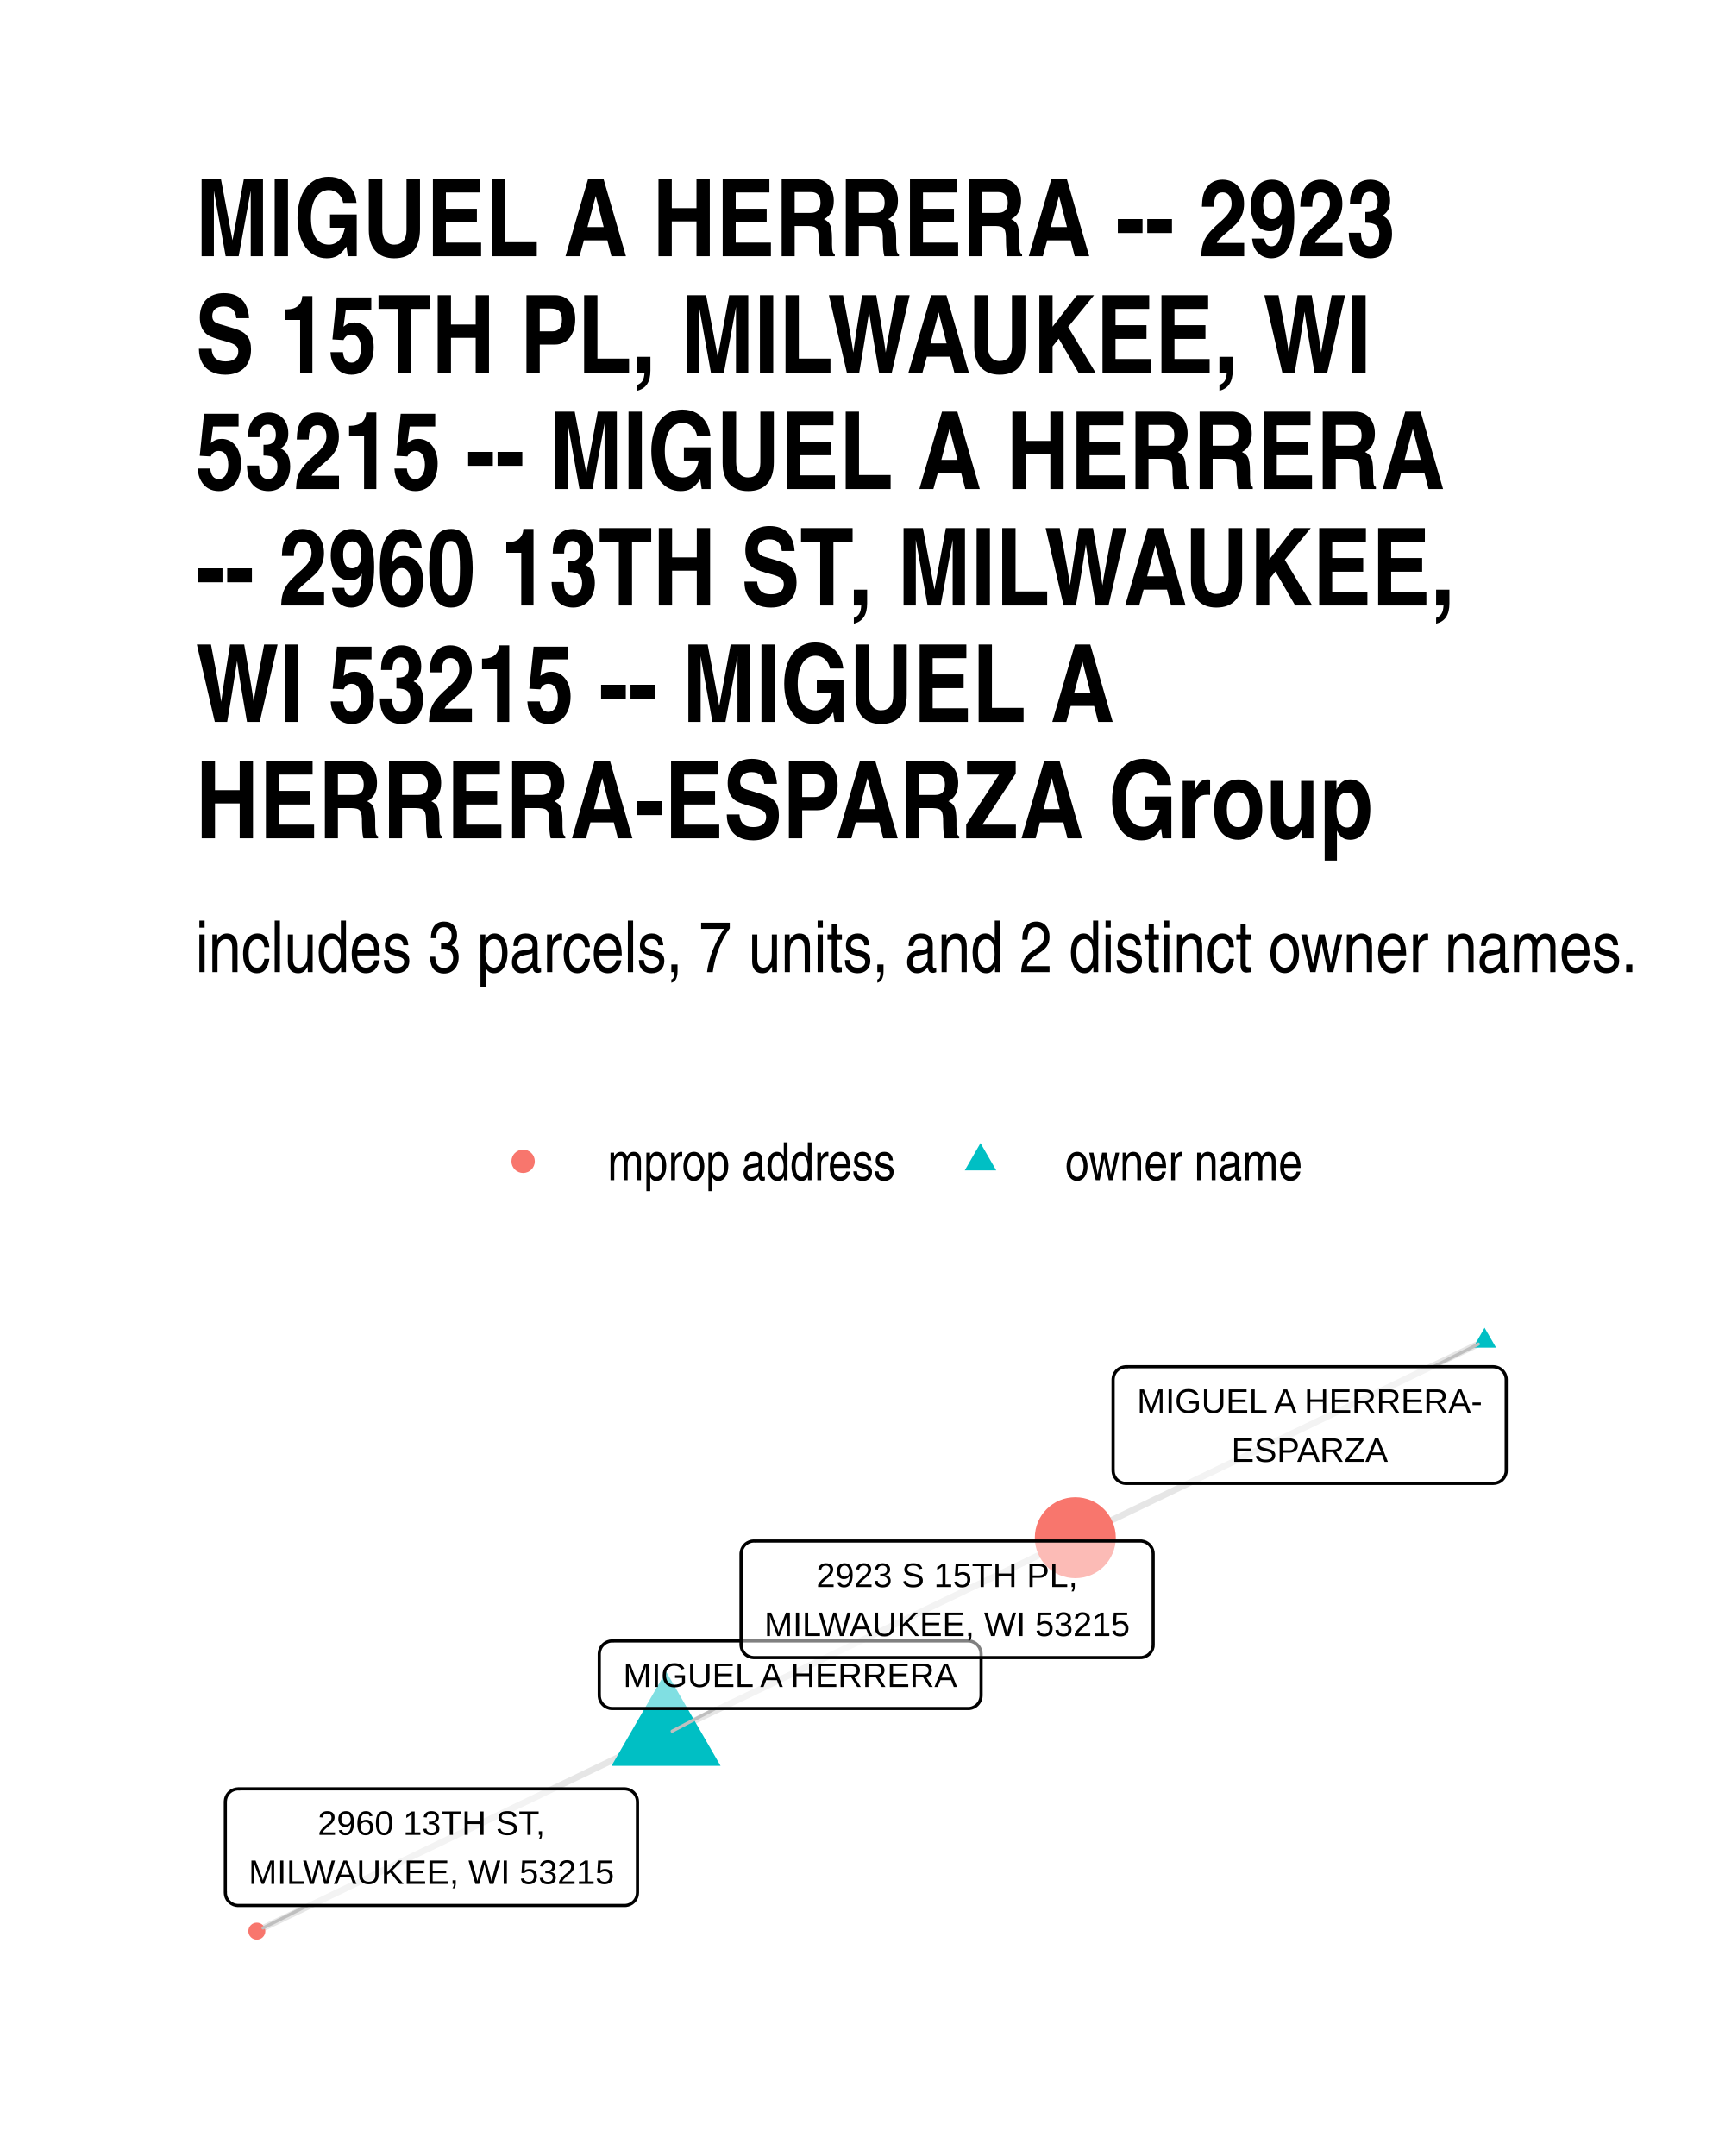
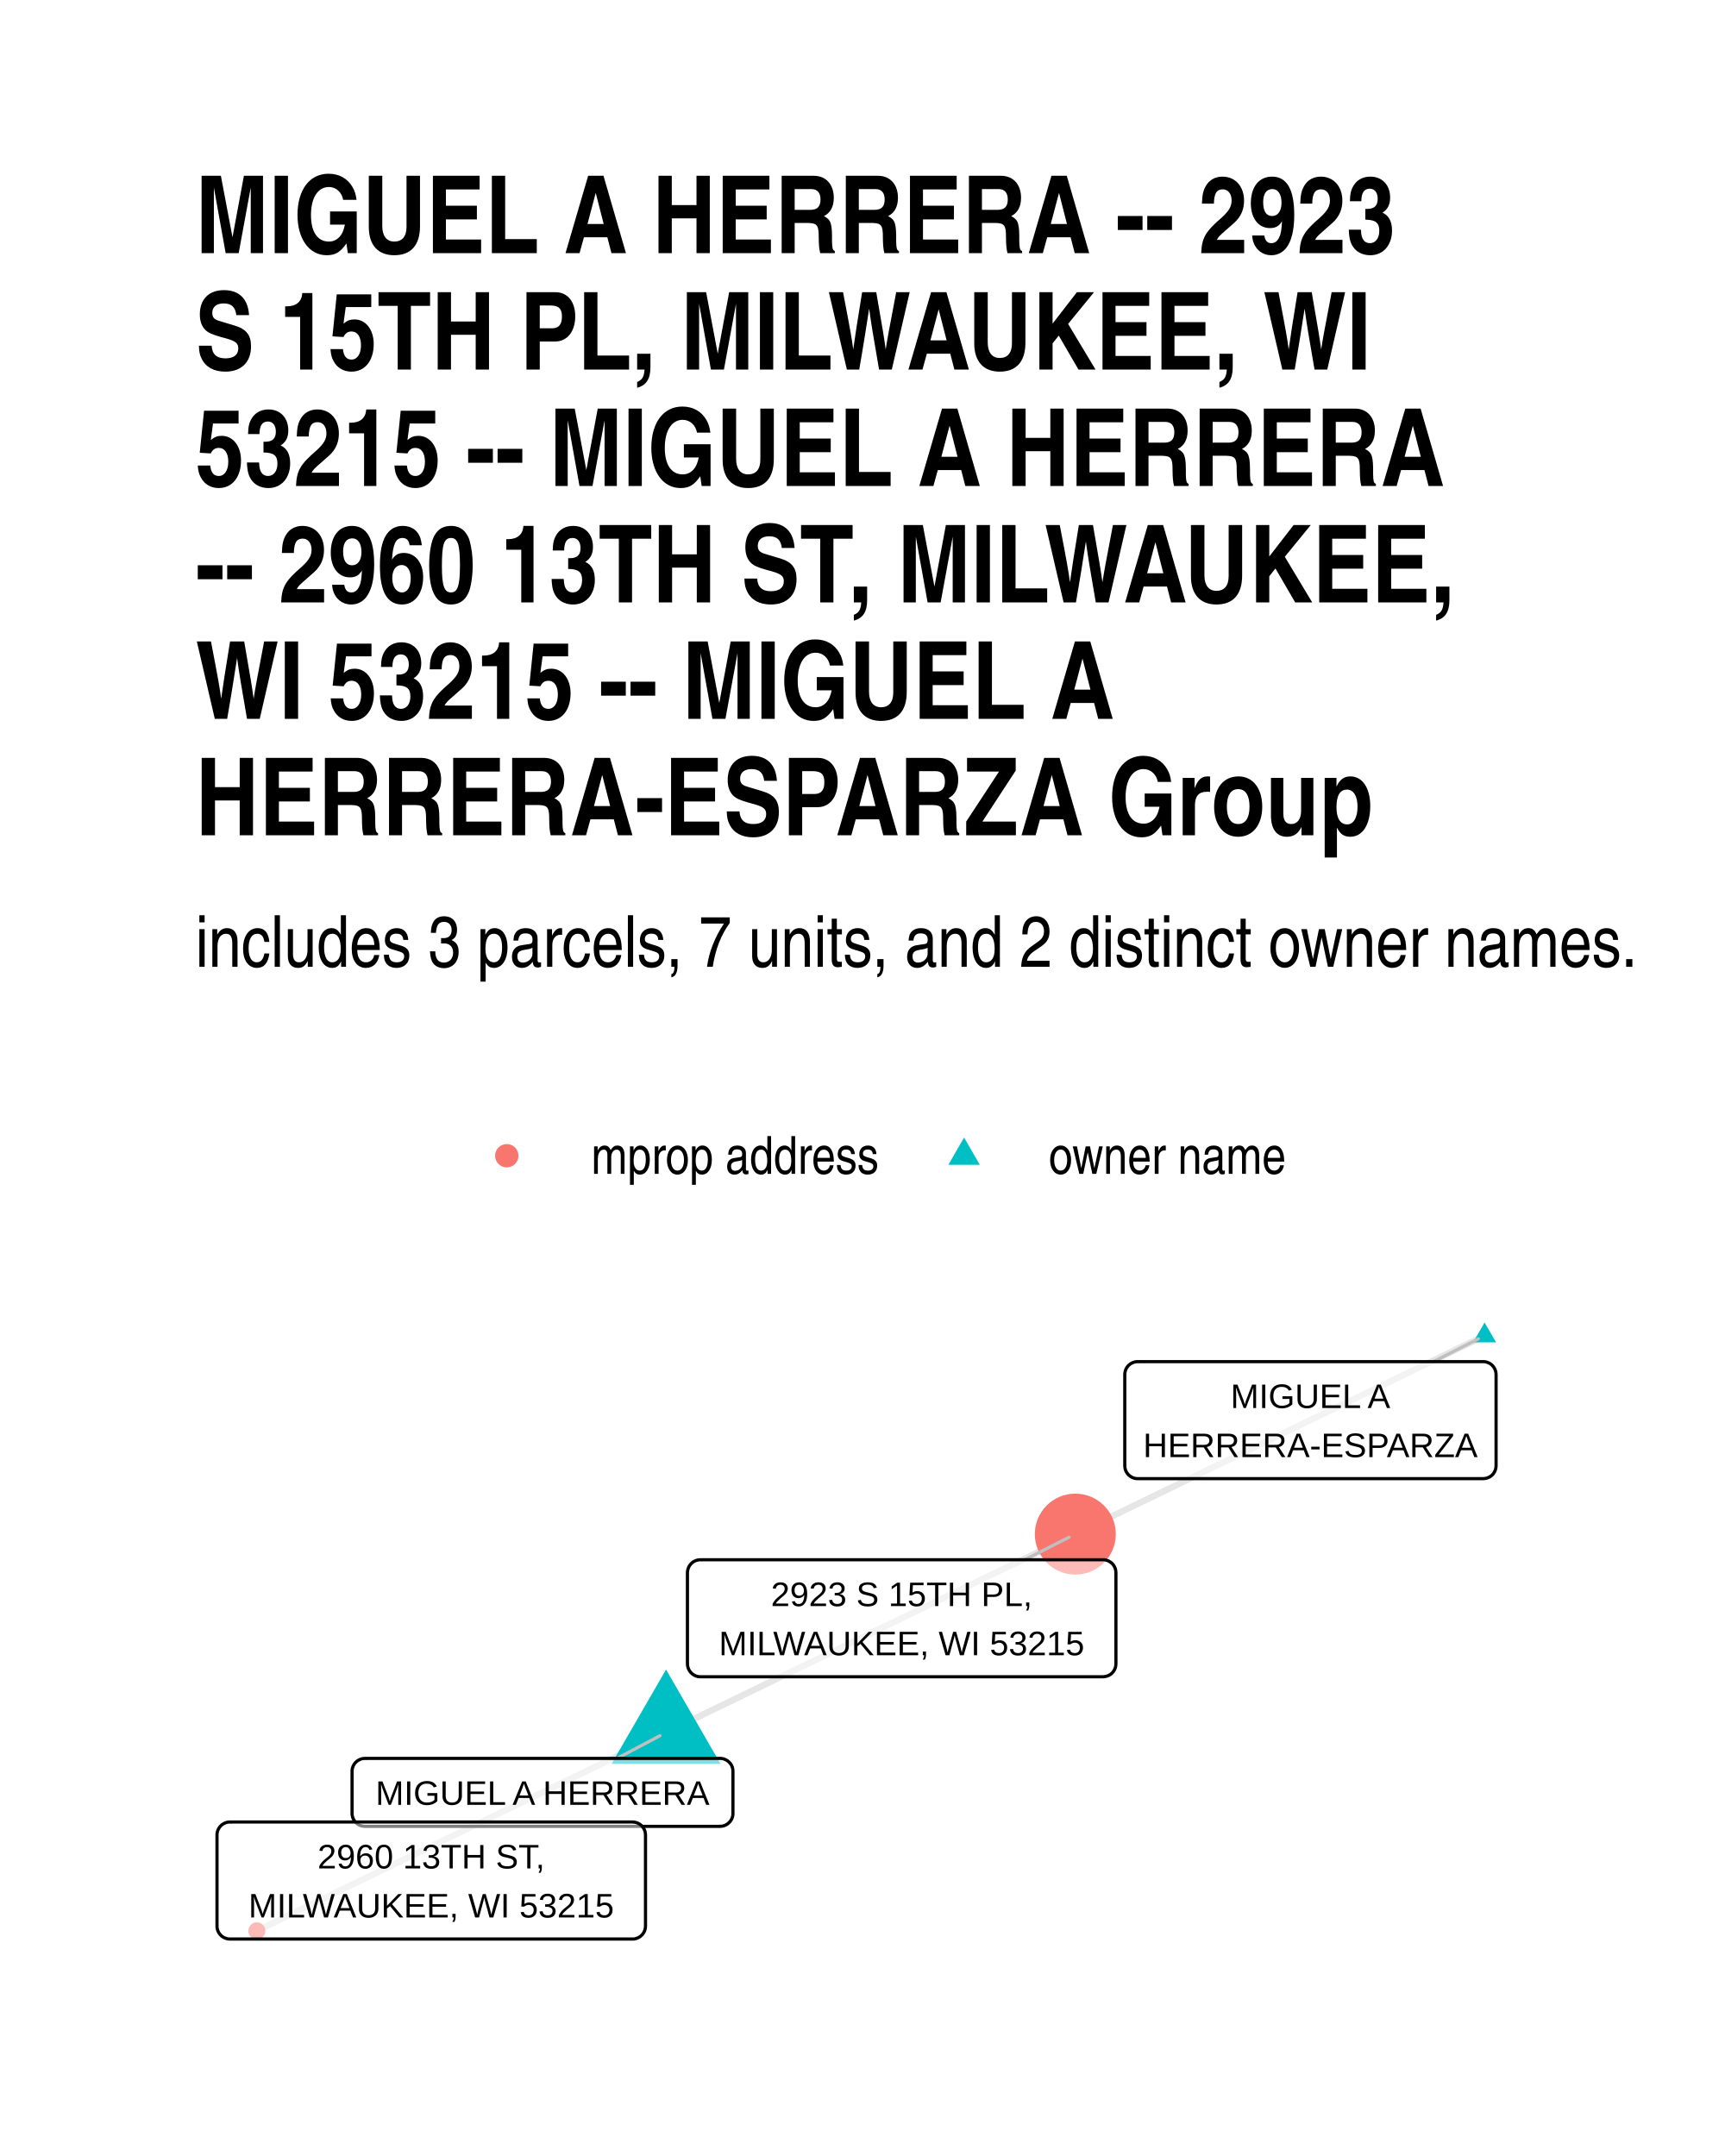
<svg xmlns="http://www.w3.org/2000/svg" width="384" height="480" class="svglite" viewBox="0 0 288 360">
  <defs>
-     <style>.svglite line,.svglite polyline,.svglite polygon,.svglite path,.svglite circle{fill:none;stroke:#000000;stroke-linecap:round;stroke-linejoin:round;stroke-miterlimit:10.00}</style>
+     <style>.svglite line,.svglite polyline,.svglite polygon,.svglite path,.svglite circle{fill:none;stroke:#000000;stroke-linecap:round;stroke-linejoin:round;stroke-miterlimit:10.00}.svglite text{white-space:pre}</style>
  </defs>
  <rect width="100%" height="100%" style="stroke-linecap:round;stroke-linejoin:round;stroke-miterlimit:10.00;stroke:none;fill:#FFFFFF" />
  <defs>
    <clipPath id="cpMC4wMHwyODguMDB8MC4wMHwzNjAuMDA=">
      <path d="M0 0h288v360H0z" />
    </clipPath>
  </defs>
  <g clip-path="url(#cpMC4wMHwyODguMDB8MC4wMHwzNjAuMDA=)">
    <path d="M0 0h288v360H0z" style="stroke-width:1.07;stroke:none;fill:#FFFFFF" />
  </g>
  <defs>
-     <clipPath id="cpMzIuNjN8MjU4LjExfDIxOC45OHwzMjcuMzc=">
-       <path d="M32.63 218.98h225.48v108.39H32.63z" />
+     <clipPath id="cpMzIuNjN8MjU4LjExfDIxOC4wNnwzMjcuMzc=">
+       <path d="M32.63 218.06h225.48v109.31H32.63z" />
    </clipPath>
  </defs>
-   <g clip-path="url(#cpMzIuNjN8MjU4LjExfDIxOC45OHwzMjcuMzc=)">
-     <path d="m111.2 289.6.69-.33.69-.33.69-.33.69-.34.69-.33.69-.33.69-.33.69-.33.7-.34.69-.33.69-.33.69-.33.69-.33.69-.33.69-.34.69-.33.69-.33.69-.33.69-.33.69-.33.69-.34.69-.33.69-.33.69-.33.69-.33.69-.34.69-.33.69-.33.69-.33.69-.33.69-.33.69-.34.69-.33.69-.33.69-.33.69-.33.69-.33.69-.34.69-.33.69-.33.69-.33.69-.33.69-.34.69-.33.69-.33.69-.33.69-.33.69-.33.69-.34.69-.33.69-.33.69-.33.69-.33.69-.33.69-.34.69-.33.69-.33.69-.33.69-.33.69-.34.69-.33.7-.33.69-.33.69-.33.69-.33.69-.34.69-.33.69-.33.69-.33.69-.33.69-.33.69-.34.69-.33.69-.33.69-.33.69-.33.69-.34.69-.33.69-.33.69-.33.69-.33.69-.33.69-.34.69-.33.69-.33.69-.33.69-.33.69-.33.69-.34.69-.33.69-.33.69-.33.69-.33.69-.34.69-.33.69-.33.69-.33.69-.33.69-.33m68.33-32.85-.69.33-.69.33-.69.34-.69.33-.69.33-.69.33-.69.33-.69.34-.69.33-.69.33-.69.33-.69.33-.69.33-.69.34-.69.33-.69.33-.69.33-.69.33-.69.33-.69.34-.69.33-.69.33-.69.33-.69.33-.69.34-.69.33-.69.33-.69.33-.69.33-.69.33-.69.34-.69.33-.69.33-.69.33-.69.33-.69.33-.69.34-.7.33-.69.33-.69.33-.69.33-.69.34-.69.33-.69.33-.69.33-.69.33-.69.33-.69.34-.69.33-.69.33-.69.33-.69.33-.69.33-.69.34-.69.33-.69.33-.69.33-.69.33-.69.34-.69.33-.69.33-.69.33-.69.33-.69.33-.69.34-.69.33-.69.33-.69.33-.69.33-.69.33-.69.34-.69.33-.69.33-.69.33-.69.33-.69.34-.69.33-.69.33-.69.33-.69.33-.69.33-.69.34-.69.33-.69.33-.7.33-.69.33-.69.33-.69.34-.69.33-.69.33-.69.33-.69.33-.69.34-.69.33-.69.33-.69.33-.69.33-.69.33-.69.34M111.2 289.6l-.69.33-.69.33-.69.34-.69.33-.69.33-.69.33-.69.33-.69.33-.69.34-.69.33-.69.33-.69.33-.69.33-.69.34-.69.33-.69.33-.69.33-.69.33-.69.33-.69.34-.69.33-.69.33-.69.33-.69.33-.69.33-.69.34-.69.33-.69.33-.69.33-.69.33-.69.34-.69.33-.69.33-.69.33-.69.33-.69.33-.69.34-.69.33-.69.33-.69.33-.69.33-.69.33-.69.34-.69.33-.69.33-.69.33-.69.33-.69.34-.69.33-.69.33-.7.33-.69.33-.69.33-.69.34-.69.33-.69.33-.69.33-.69.33-.69.33-.69.34-.69.33-.69.33-.69.33-.69.33-.69.34-.69.33-.69.33-.69.33-.69.33-.69.33-.69.34-.69.33-.69.33-.69.33-.69.33-.69.34-.69.33-.69.33-.69.33-.69.33-.69.33-.69.34-.69.33-.69.33-.69.33-.69.33-.69.33-.69.34-.69.33-.69.33-.69.33-.69.33-.69.34-.69.33-.69.33-.69.33-.69.33-.69.33-.69.34" style="stroke-width:1.07;stroke:#000000;stroke-opacity:0.10;stroke-linecap:butt" />
-     <path d="m111.2 279.09 9.1 15.76h-18.2zm136.66-57.39 1.92 3.32h-3.83z" style="stroke-width:0.71;stroke:none;fill:#00BFC4" />
-     <circle cx="179.53" cy="256.76" r="6.76" style="stroke-width:0.71;stroke:none;fill:#F8766D" />
-     <circle cx="42.88" cy="322.45" r="1.42" style="stroke-width:0.71;stroke:none;fill:#F8766D" />
-     <path d="m119.45 285.28-7.23 3.79m127.09-60.86 7.51-3.78M51.38 318.17l-7.46 3.75" style="stroke-width:0.53;stroke:#BFBFBF" />
-     <path d="M102.21 285.28h59.43-.09l.35-.01.34-.07.32-.13.3-.17.27-.22.23-.26.19-.29.13-.32.09-.34.03-.35h0v-6.96h0l-.03-.35-.09-.33-.13-.32-.19-.3-.23-.26-.27-.22-.3-.17-.32-.13-.34-.07-.26-.01h-59.43l.26.01-.34-.01-.35.04-.33.1-.32.15-.28.2-.25.24-.21.27-.16.31-.11.33-.06.35-.01.17v6.96l.01-.17v.35l.06.34.11.33.16.31.21.27.25.24.28.2.32.15.33.1.35.04z" style="stroke-width:0.53;fill:#FFFFFF;fill-opacity:0.50" />
-     <text x="131.92" y="281.68" lengthAdjust="spacingAndGlyphs" style="font-size:5.69px;font-family:Arial" text-anchor="middle" textLength="56.54">MIGUEL A HERRERA</text>
-     <path d="M188 247.69h61.31-.08l.34-.02.34-.07.33-.12.3-.17.27-.22.23-.26.19-.3.13-.32.09-.33.02-.35h0v-15.16h0l-.02-.34-.09-.34-.13-.32-.19-.29-.23-.27-.27-.21-.3-.18-.33-.12-.34-.07-.26-.02H188l.26.02-.35-.02-.34.05-.34.09-.31.15-.29.2-.25.24-.21.28-.16.31-.11.33-.05.34-.01.17v15.16l.01-.17v.34l.05.35.11.33.16.3.21.28.25.24.29.2.31.15.34.1.34.04z" style="stroke-width:0.53;fill:#FFFFFF;fill-opacity:0.50" />
-     <text x="218.66" y="235.9" lengthAdjust="spacingAndGlyphs" style="font-size:5.69px;font-family:Arial" text-anchor="middle" textLength="58.44">MIGUEL A HERRERA-</text>
-     <text x="218.66" y="244.09" lengthAdjust="spacingAndGlyphs" style="font-size:5.69px;font-family:Arial" text-anchor="middle" textLength="26.55">ESPARZA</text>
-     <path d="M125.88 276.78h64.49-.08l.34-.01.34-.07.33-.13.3-.17.27-.22.23-.26.19-.29.13-.32.09-.34.02-.35h0v-15.15h0l-.02-.35-.09-.34-.13-.32-.19-.29-.23-.26-.27-.22-.3-.18-.33-.12-.34-.07-.26-.01h-64.49l.26.01-.34-.01-.35.04-.33.1-.32.15-.28.19-.25.24-.21.28-.16.31-.11.33-.06.34-.01.18v15.15l.01-.17v.35l.06.34.11.33.16.31.21.28.25.24.28.19.32.15.33.1.35.04z" style="stroke-width:0.53;fill:#FFFFFF;fill-opacity:0.50" />
-     <text x="158.13" y="264.99" lengthAdjust="spacingAndGlyphs" style="font-size:5.69px;font-family:Arial" text-anchor="middle" textLength="43.6">2923 S 15TH PL,</text>
-     <text x="158.13" y="273.18" lengthAdjust="spacingAndGlyphs" style="font-size:5.69px;font-family:Arial" text-anchor="middle" textLength="61.61">MILWAUKEE, WI 53215</text>
-     <path d="M39.78 318.17h64.49-.09l.35-.01.34-.07.33-.13.3-.17.27-.22.23-.26.18-.29.14-.32.08-.34.03-.35h0v-15.16h0l-.03-.34-.08-.34-.14-.32-.18-.29-.23-.26-.27-.22-.3-.18-.33-.12-.34-.07-.26-.02H39.78l.26.02-.35-.01-.34.04-.34.1-.31.14-.29.2-.25.24-.21.28-.16.31-.11.33-.05.34-.01.17v15.16l.01-.17v.35l.05.34.11.33.16.31.21.27.25.24.29.2.31.15.34.1.34.04z" style="stroke-width:0.53;fill:#FFFFFF;fill-opacity:0.50" />
-     <text x="72.03" y="306.38" lengthAdjust="spacingAndGlyphs" style="font-size:5.69px;font-family:Arial" text-anchor="middle" textLength="38.55">2960 13TH ST,</text>
-     <text x="72.03" y="314.57" lengthAdjust="spacingAndGlyphs" style="font-size:5.69px;font-family:Arial" text-anchor="middle" textLength="61.61">MILWAUKEE, WI 53215</text>
+   <g clip-path="url(#cpMzIuNjN8MjU4LjExfDIxOC4wNnwzMjcuMzc=)">
+     <path d="m111.2 289.28.69-.33.69-.34.69-.33.69-.34.69-.33.69-.34.69-.33.69-.34.7-.33.69-.34.69-.33.69-.34.69-.33.69-.33.69-.34.69-.33.69-.34.69-.33.69-.34.69-.33.69-.34.69-.33.69-.34.69-.33.69-.34.69-.33.69-.33.69-.34.69-.33.69-.34.69-.33.69-.34.69-.33.69-.34.69-.33.69-.34.69-.33.69-.33.69-.34.69-.33.69-.34.69-.33.69-.34.69-.33.69-.34.69-.33.69-.34.69-.33.69-.34.69-.33.69-.33.69-.34.69-.33.69-.34.69-.33.69-.34.69-.33.69-.34.69-.33.69-.34.69-.33.7-.33.69-.34.69-.33.69-.34.69-.33.69-.34.69-.33.69-.34.69-.33.69-.34.69-.33.69-.34.69-.33.69-.33.69-.34.69-.33.69-.34.69-.33.69-.34.69-.33.69-.34.69-.33.69-.34.69-.33.69-.33.69-.34.69-.33.69-.34.69-.33.69-.34.69-.33.69-.34.69-.33.69-.34.69-.33.69-.34.69-.33.69-.33m68.33-33.13-.69.34-.69.33-.69.34-.69.33-.69.33-.69.34-.69.33-.69.34-.69.33-.69.34-.69.33-.69.34-.69.33-.69.34-.69.33-.69.33-.69.34-.69.33-.69.34-.69.33-.69.34-.69.33-.69.34-.69.33-.69.34-.69.33-.69.34-.69.33-.69.33-.69.34-.69.33-.69.34-.69.33-.69.34-.69.33-.69.34-.69.33-.7.34-.69.33-.69.33-.69.34-.69.33-.69.34-.69.33-.69.34-.69.33-.69.34-.69.33-.69.34-.69.33-.69.34-.69.33-.69.33-.69.34-.69.33-.69.34-.69.33-.69.34-.69.33-.69.34-.69.33-.69.34-.69.33-.69.33-.69.34-.69.33-.69.34-.69.33-.69.34-.69.33-.69.34-.69.33-.69.34-.69.33-.69.34-.69.33-.69.33-.69.34-.69.33-.69.34-.69.33-.69.34-.69.33-.69.34-.7.33-.69.34-.69.33-.69.34-.69.33-.69.33-.69.34-.69.33-.69.34-.69.33-.69.34-.69.33-.69.34-.69.33-.69.34m-68.33 33.12-.69.33-.69.34-.69.33-.69.34-.69.33-.69.34-.69.33-.69.34-.69.33-.69.34-.69.33-.69.33-.69.34-.69.33-.69.34-.69.33-.69.34-.69.33-.69.34-.69.33-.69.34-.69.33-.69.34-.69.33-.69.33-.69.34-.69.33-.69.34-.69.33-.69.34-.69.33-.69.34-.69.33-.69.34-.69.33-.69.33-.69.34-.69.33-.69.34-.69.33-.69.34-.69.33-.69.34-.69.33-.69.34-.69.33-.69.34-.69.33-.69.33-.69.34-.7.33-.69.34-.69.33-.69.34-.69.33-.69.34-.69.33-.69.34-.69.33-.69.33-.69.34-.69.33-.69.34-.69.33-.69.34-.69.33-.69.34-.69.33-.69.34-.69.33-.69.34-.69.33-.69.33-.69.34-.69.33-.69.34-.69.33-.69.34-.69.33-.69.34-.69.33-.69.34-.69.33-.69.33-.69.34-.69.33-.69.34-.69.33-.69.34-.69.33-.69.34-.69.33-.69.34-.69.33-.69.34-.69.33-.69.33-.69.34-.69.33" style="stroke-width:1.07;stroke:#000000;stroke-opacity:0.10;stroke-linecap:butt" />
+     <path d="m111.2 278.77 9.1 15.76h-18.2zm136.66-57.95 1.92 3.32h-3.83z" style="stroke-width:0.71;stroke:none;fill:#00BFC4" />
+     <circle cx="179.53" cy="256.16" r="6.76" style="stroke-width:0.71;stroke:none;fill:#F8766D" />
+     <circle cx="42.88" cy="322.4" r="1.42" style="stroke-width:0.71;stroke:none;fill:#F8766D" />
+     <path d="m103.01 293.61 7.18-3.79m129.14-62.46 7.49-3.8m-75.74 36.88 7.41-3.76" style="stroke-width:0.53;stroke:#BFBFBF" />
+     <path d="M60.94 304.96h59.27l-.08-.01.35-.01.34-.07.32-.12.3-.18.27-.22.23-.26.19-.29.13-.32.09-.34.02-.34h0v-7.03h0l-.02-.35-.09-.34-.13-.32-.19-.29-.23-.26-.27-.22-.3-.17-.32-.13-.34-.07-.27-.01H60.94l.26.01-.35-.01-.34.04-.34.1-.31.15-.29.2-.25.24-.21.27-.16.31-.11.33-.06.34v7.21-.18.35l.06.34.11.33.16.31.21.28.25.24.29.2.31.15.34.09.34.04z" style="stroke-width:0.53;fill:#FFFFFF;fill-opacity:0.50" />
+     <text x="90.58" y="301.36" lengthAdjust="spacingAndGlyphs" style="font-size:5.69px;font-family:&quot;Liberation Sans&quot;" text-anchor="middle" textLength="56.4">MIGUEL A HERRERA</text>
+     <path d="M189.95 246.9h57.67-.09l.35-.02.34-.07.33-.12.3-.17.27-.22.23-.26.18-.3.14-.32.08-.33.03-.35h0v-15.22h0l-.03-.35-.08-.34-.14-.32-.18-.29-.23-.26-.27-.22-.3-.17-.33-.13-.34-.07-.26-.01h-57.67l.26.01-.35-.01-.34.04-.34.1-.31.15-.29.19-.25.24-.21.28-.16.31-.11.33-.05.34-.01.18v15.22l.01-.18v.35l.05.35.11.33.16.3.21.28.25.24.29.2.31.15.34.1.34.04z" style="stroke-width:0.53;fill:#FFFFFF;fill-opacity:0.50" />
+     <text x="218.78" y="235.1" lengthAdjust="spacingAndGlyphs" style="font-size:5.69px;font-family:&quot;Liberation Sans&quot;" text-anchor="middle" textLength="27.61">MIGUEL A</text>
+     <text x="218.78" y="243.3" lengthAdjust="spacingAndGlyphs" style="font-size:5.69px;font-family:&quot;Liberation Sans&quot;" text-anchor="middle" textLength="54.79">HERRERA-ESPARZA</text>
+     <path d="M116.93 279.98h67.22-.09l.35-.02.34-.07.33-.12.3-.17.27-.22.23-.26.18-.3.14-.32.08-.33.03-.35h0V262.6h0l-.03-.35-.08-.34-.14-.32-.18-.29-.23-.26-.27-.22-.3-.17-.33-.13-.34-.07-.26-.01h-67.22l.26.01-.34-.01-.35.04-.33.1-.32.15-.28.19-.25.25-.21.27-.16.31-.11.33-.06.34-.01.18v15.22l.01-.17v.34l.06.35.11.33.16.3.21.28.25.24.28.2.32.15.33.1.35.04z" style="stroke-width:0.53;fill:#FFFFFF;fill-opacity:0.50" />
+     <text x="150.54" y="268.18" lengthAdjust="spacingAndGlyphs" style="font-size:5.69px;font-family:&quot;Liberation Sans&quot;" text-anchor="middle" textLength="46.92">2923 S 15TH PL,</text>
+     <text x="150.54" y="276.38" lengthAdjust="spacingAndGlyphs" style="font-size:5.69px;font-family:&quot;Liberation Sans&quot;" text-anchor="middle" textLength="64.34">MILWAUKEE, WI 53215</text>
+     <path d="M38.39 323.77h67.22-.09l.35-.01.34-.07.32-.13.3-.17.27-.22.23-.26.19-.29.14-.32.08-.34.03-.35h0v-15.22h0l-.03-.35-.08-.33-.14-.32-.19-.3-.23-.26-.27-.22-.3-.17-.32-.12-.34-.07-.26-.02H38.39l.26.02-.35-.02-.34.04-.34.1-.31.15-.29.2-.25.24-.21.28-.16.3-.11.33-.06.35v15.39-.17.35l.06.34.11.33.16.31.21.27.25.25.29.19.31.15.34.1.34.04z" style="stroke-width:0.53;fill:#FFFFFF;fill-opacity:0.50" />
+     <text x="72" y="311.98" lengthAdjust="spacingAndGlyphs" style="font-size:5.69px;font-family:&quot;Liberation Sans&quot;" text-anchor="middle" textLength="41.99">2960 13TH ST,</text>
+     <text x="72" y="320.17" lengthAdjust="spacingAndGlyphs" style="font-size:5.69px;font-family:&quot;Liberation Sans&quot;" text-anchor="middle" textLength="64.34">MILWAUKEE, WI 53215</text>
  </g>
  <g clip-path="url(#cpMC4wMHwyODguMDB8MC4wMHwzNjAuMDA=)">
-     <circle cx="87.34" cy="193.91" r="1.95" style="stroke-width:0.71;stroke:none;fill:#F8766D" />
-     <path d="m163.7 190.87 2.63 4.56h-5.26z" style="stroke-width:0.71;stroke:none;fill:#00BFC4" />
-     <text x="101.46" y="197.06" lengthAdjust="spacingAndGlyphs" style="font-size:8.80px;font-family:Arial Narrow" textLength="48.12">mprop address</text>
-     <text x="177.82" y="197.06" lengthAdjust="spacingAndGlyphs" style="font-size:8.80px;font-family:Arial Narrow" textLength="39.69">owner name</text>
-     <text x="32.63" y="162.32" lengthAdjust="spacingAndGlyphs" style="font-size:12.00px;font-family:Arial Narrow" textLength="241.29">includes 3 parcels, 7 units, and 2 distinct owner names.</text>
-     <text x="32.63" y="42.78" lengthAdjust="spacingAndGlyphs" style="font-size:18.00px;font-weight:bold;font-family:Arial Narrow" textLength="198.24">MIGUEL A HERRERA -- 2923</text>
-     <text x="32.63" y="62.22" lengthAdjust="spacingAndGlyphs" style="font-size:18.00px;font-weight:bold;font-family:Arial Narrow" textLength="196.83">S 15TH PL, MILWAUKEE, WI</text>
-     <text x="32.63" y="81.66" lengthAdjust="spacingAndGlyphs" style="font-size:18.00px;font-weight:bold;font-family:Arial Narrow" textLength="206.98">53215 -- MIGUEL A HERRERA</text>
-     <text x="32.63" y="101.1" lengthAdjust="spacingAndGlyphs" style="font-size:18.00px;font-weight:bold;font-family:Arial Narrow" textLength="209.97">-- 2960 13TH ST, MILWAUKEE,</text>
-     <text x="32.63" y="120.54" lengthAdjust="spacingAndGlyphs" style="font-size:18.00px;font-weight:bold;font-family:Arial Narrow" textLength="152.58">WI 53215 -- MIGUEL A</text>
-     <text x="32.63" y="139.98" lengthAdjust="spacingAndGlyphs" style="font-size:18.00px;font-weight:bold;font-family:Arial Narrow" textLength="195.14">HERRERA-ESPARZA Group</text>
+     <circle cx="84.61" cy="192.98" r="1.95" style="stroke-width:0.71;stroke:none;fill:#F8766D" />
+     <path d="m160.96 189.94 2.63 4.56h-5.26z" style="stroke-width:0.71;stroke:none;fill:#00BFC4" />
+     <text x="98.72" y="196.01" lengthAdjust="spacingAndGlyphs" style="font-size:8.80px;font-family:&quot;Liberation Sans Narrow&quot;" textLength="48.12">mprop address</text>
+     <text x="175.08" y="196.01" lengthAdjust="spacingAndGlyphs" style="font-size:8.80px;font-family:&quot;Liberation Sans Narrow&quot;" textLength="39.69">owner name</text>
+     <text x="32.63" y="161.43" lengthAdjust="spacingAndGlyphs" style="font-size:12.00px;font-family:&quot;Liberation Sans Narrow&quot;" textLength="241.29">includes 3 parcels, 7 units, and 2 distinct owner names.</text>
+     <text x="32.63" y="42.27" lengthAdjust="spacingAndGlyphs" style="font-size:18.00px;font-weight:bold;font-family:&quot;Liberation Sans Narrow&quot;" textLength="198.24">MIGUEL A HERRERA -- 2923</text>
+     <text x="32.63" y="61.71" lengthAdjust="spacingAndGlyphs" style="font-size:18.00px;font-weight:bold;font-family:&quot;Liberation Sans Narrow&quot;" textLength="196.83">S 15TH PL, MILWAUKEE, WI</text>
+     <text x="32.63" y="81.15" lengthAdjust="spacingAndGlyphs" style="font-size:18.00px;font-weight:bold;font-family:&quot;Liberation Sans Narrow&quot;" textLength="206.98">53215 -- MIGUEL A HERRERA</text>
+     <text x="32.63" y="100.59" lengthAdjust="spacingAndGlyphs" style="font-size:18.00px;font-weight:bold;font-family:&quot;Liberation Sans Narrow&quot;" textLength="209.97">-- 2960 13TH ST, MILWAUKEE,</text>
+     <text x="32.63" y="120.03" lengthAdjust="spacingAndGlyphs" style="font-size:18.00px;font-weight:bold;font-family:&quot;Liberation Sans Narrow&quot;" textLength="152.58">WI 53215 -- MIGUEL A</text>
+     <text x="32.63" y="139.47" lengthAdjust="spacingAndGlyphs" style="font-size:18.00px;font-weight:bold;font-family:&quot;Liberation Sans Narrow&quot;" textLength="195.14">HERRERA-ESPARZA Group</text>
  </g>
</svg>
